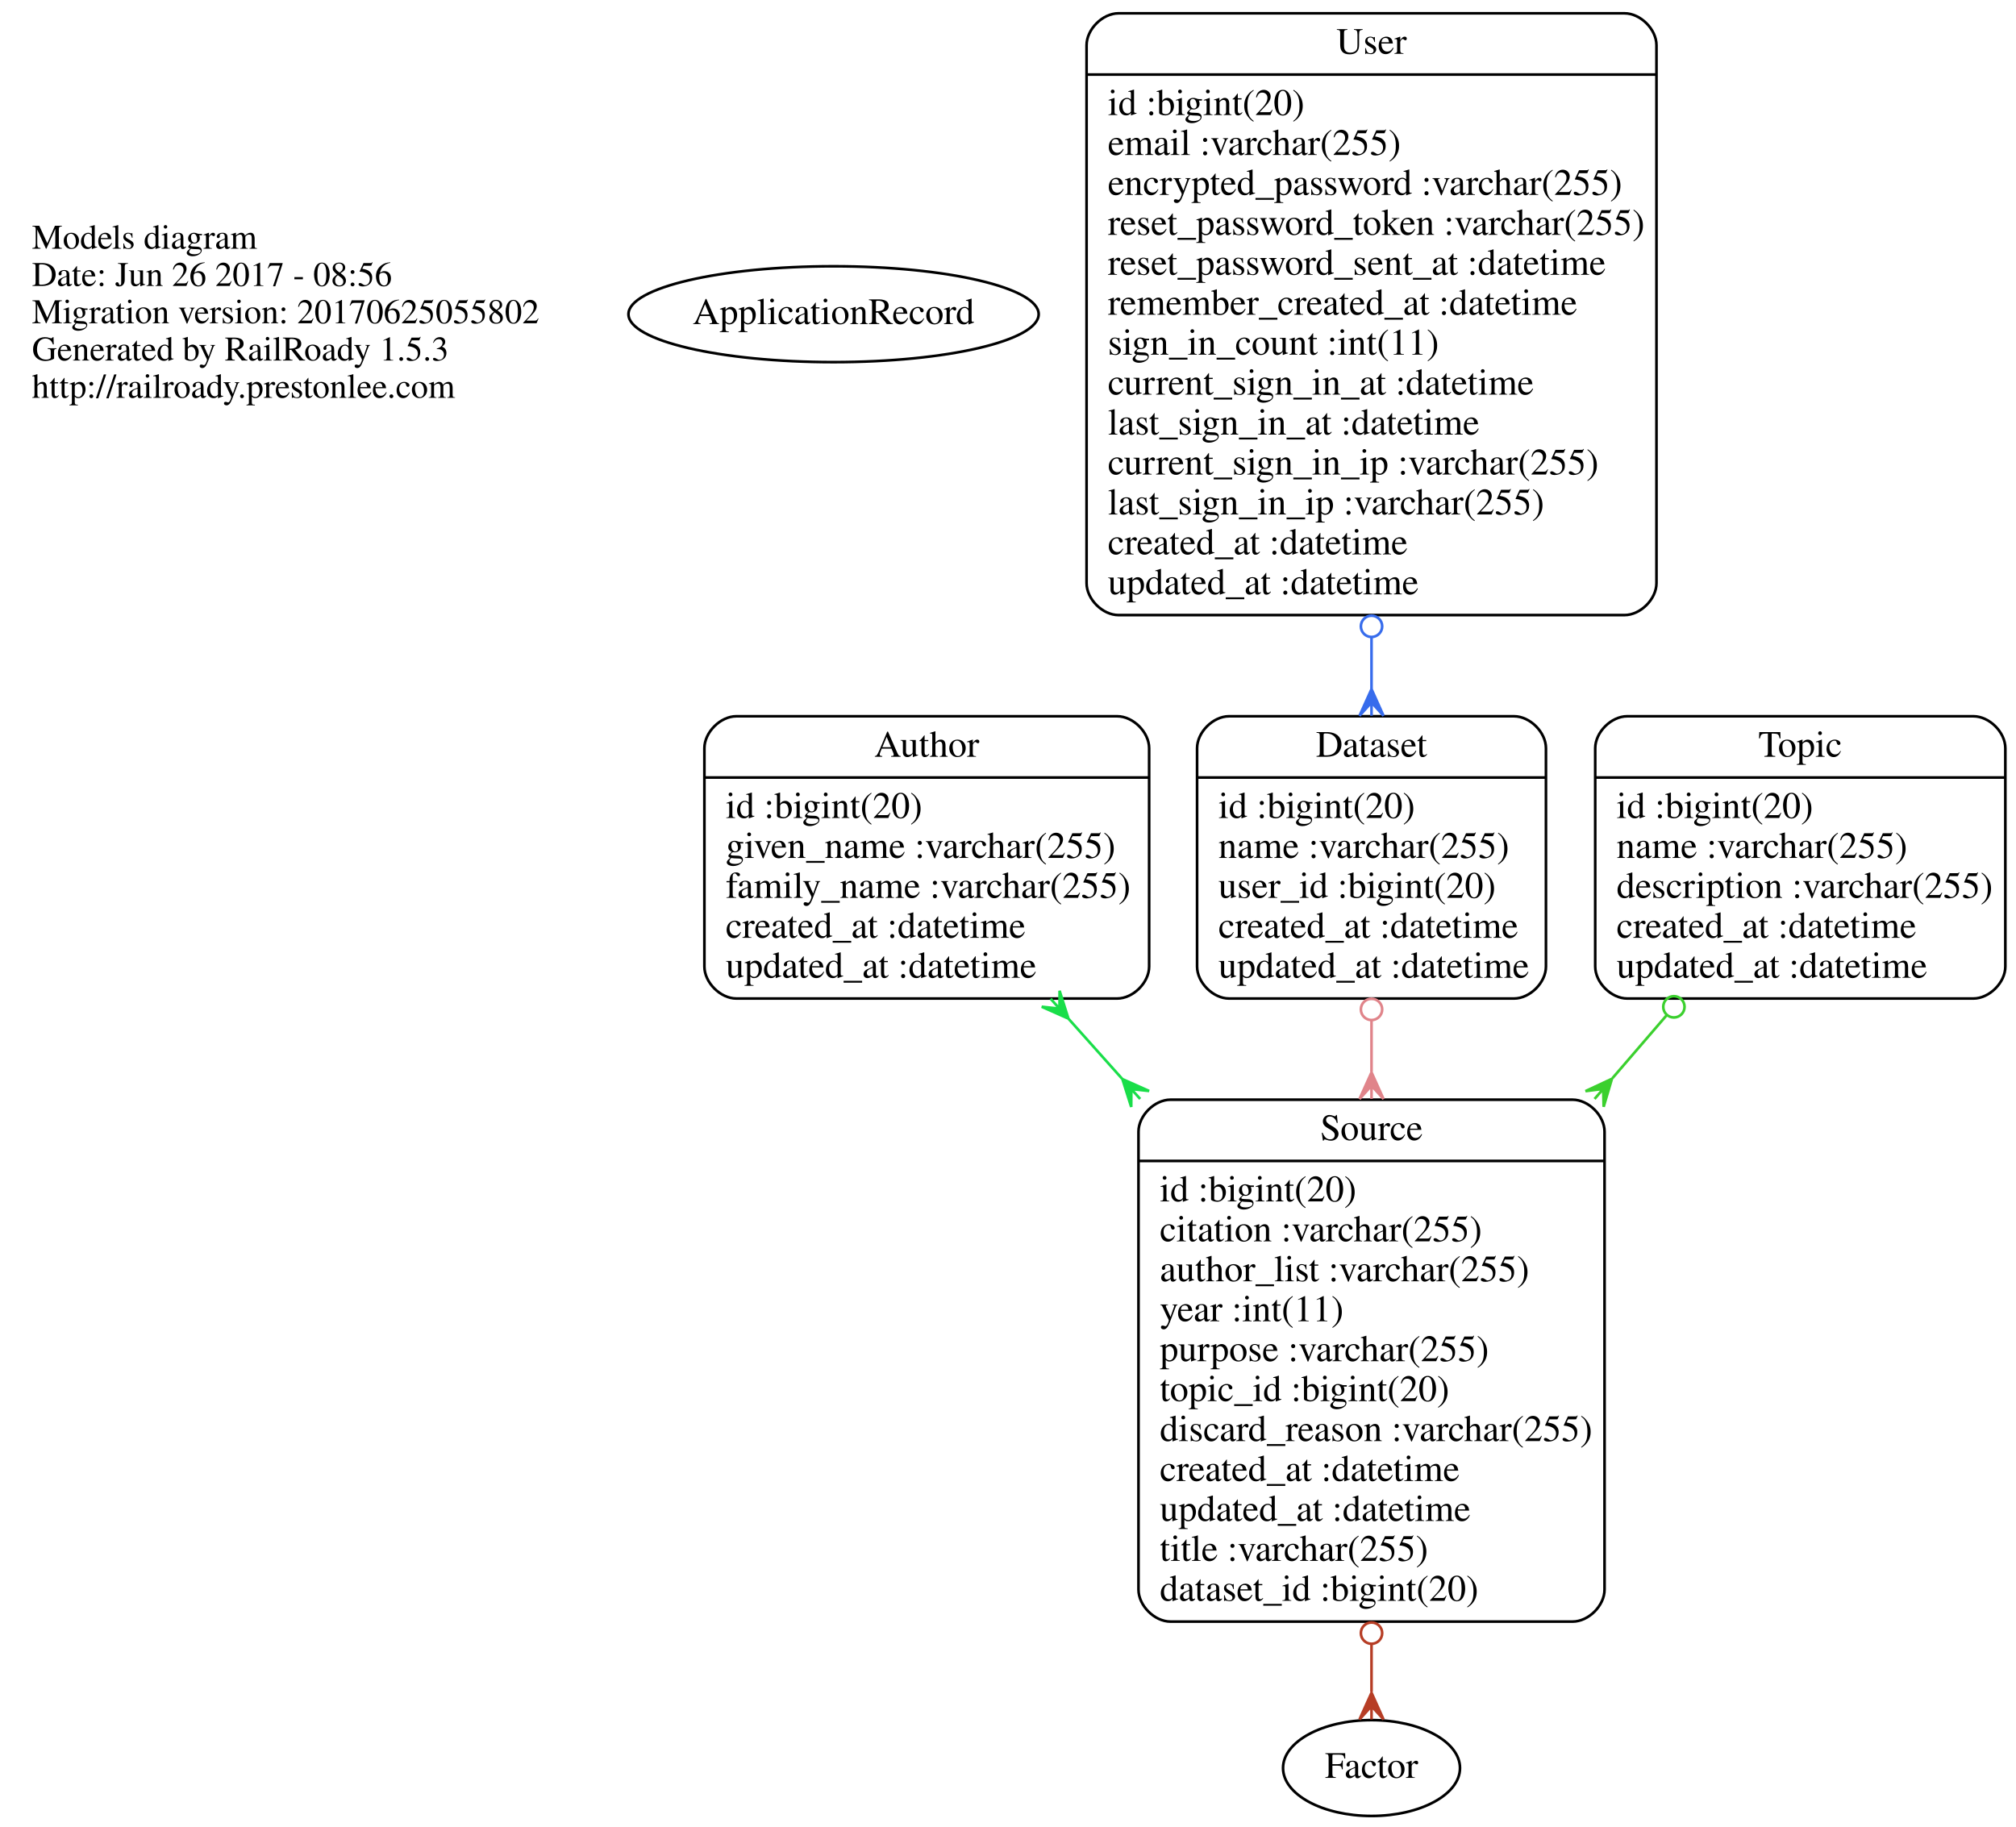
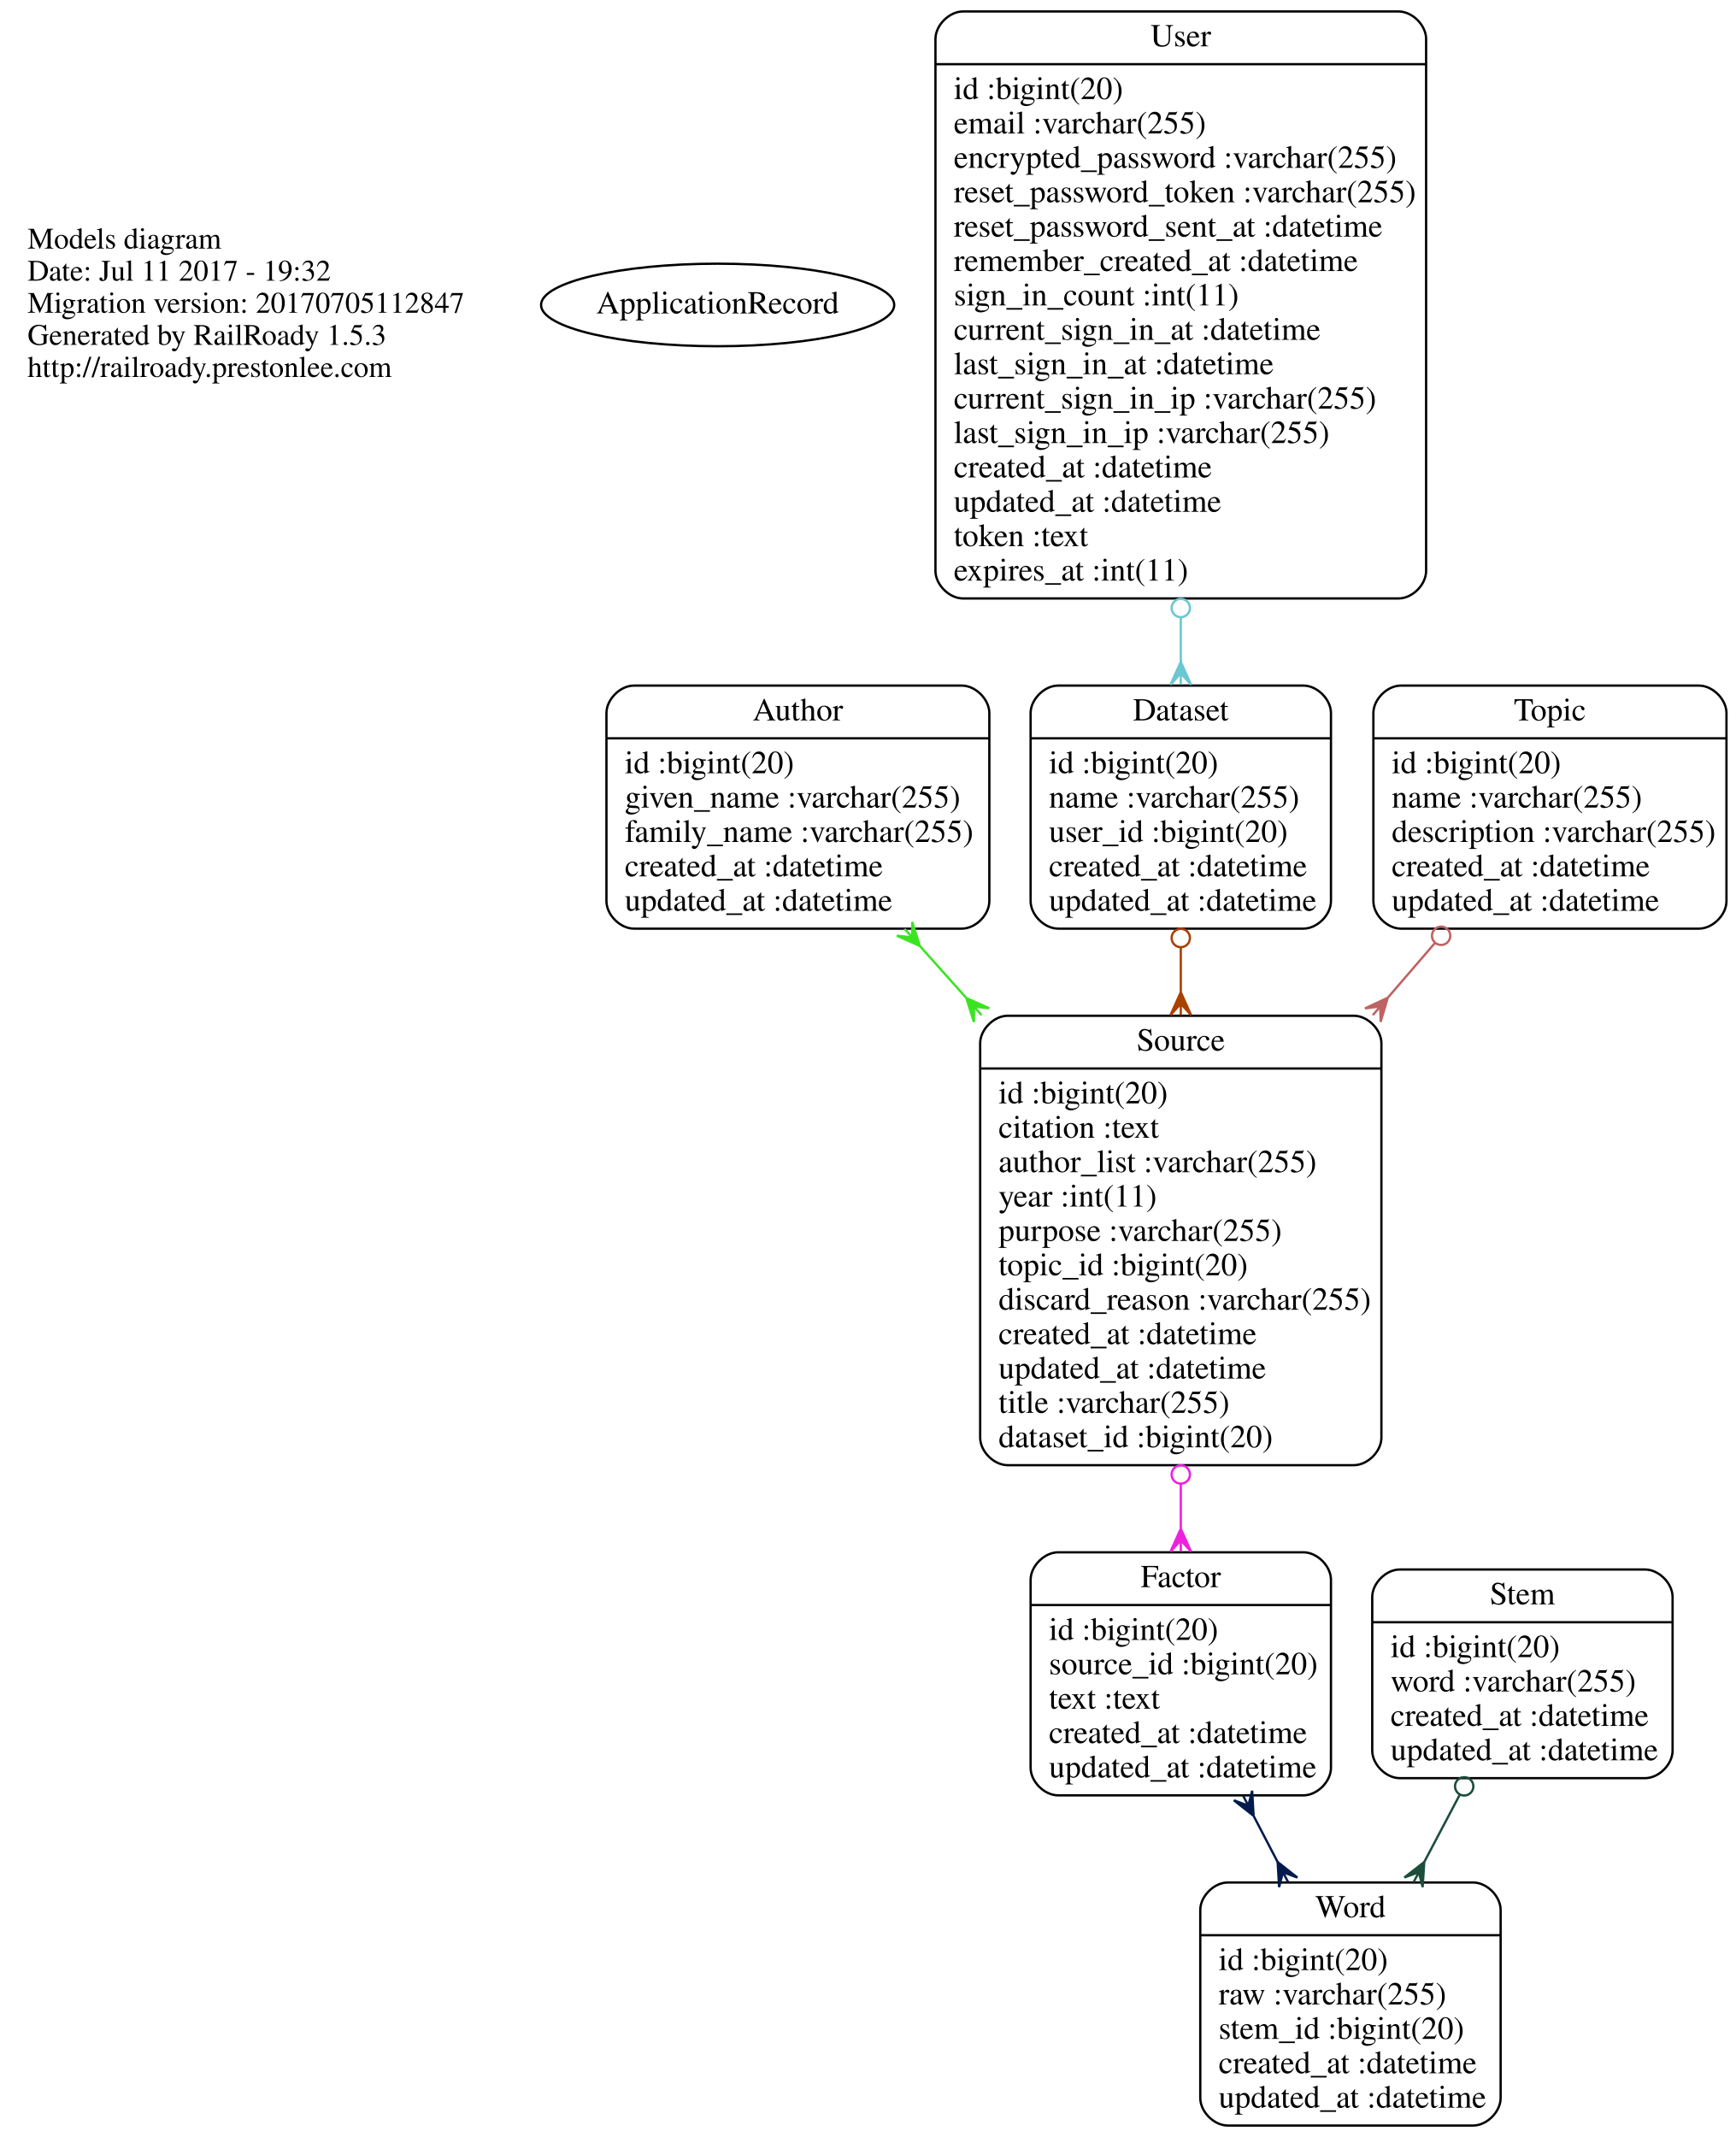
- <svg xmlns="http://www.w3.org/2000/svg" width="757pt" height="686pt" viewBox="0.00 0.00 757.00 686.00">
-   <g id="graph0" class="graph" transform="scale(1 1) rotate(0) translate(4 682)">
-     <polygon fill="none" stroke="none" points="-4,4 -4,-682 753,-682 753,4 -4,4" />
+ <svg xmlns="http://www.w3.org/2000/svg" width="757pt" height="932pt" viewBox="0.00 0.00 757.00 932.00">
+   <g id="graph0" class="graph" transform="scale(1 1) rotate(0) translate(4 928)">
+     <polygon fill="none" stroke="none" points="-4,4 -4,-928 753,-928 753,4 -4,4" />
    <g id="node1" class="node">
-       <text text-anchor="start" x="8" y="-588.6" font-family="Times,serif" font-size="13.00">Models diagram</text>
-       <text text-anchor="start" x="8" y="-574.6" font-family="Times,serif" font-size="13.00">Date: Jun 26 2017 - 08:56</text>
-       <text text-anchor="start" x="8" y="-560.6" font-family="Times,serif" font-size="13.00">Migration version: 20170625055802</text>
-       <text text-anchor="start" x="8" y="-546.6" font-family="Times,serif" font-size="13.00">Generated by RailRoady 1.5.3</text>
-       <text text-anchor="start" x="8" y="-532.6" font-family="Times,serif" font-size="13.00">http://railroady.prestonlee.com</text>
+       <text text-anchor="start" x="8" y="-819.6" font-family="Times,serif" font-size="13.00">Models diagram</text>
+       <text text-anchor="start" x="8" y="-805.6" font-family="Times,serif" font-size="13.00">Date: Jul 11 2017 - 19:32</text>
+       <text text-anchor="start" x="8" y="-791.6" font-family="Times,serif" font-size="13.00">Migration version: 20170705112847</text>
+       <text text-anchor="start" x="8" y="-777.6" font-family="Times,serif" font-size="13.00">Generated by RailRoady 1.5.3</text>
+       <text text-anchor="start" x="8" y="-763.6" font-family="Times,serif" font-size="13.00">http://railroady.prestonlee.com</text>
    </g>
    <g id="node2" class="node">
-       <ellipse fill="none" stroke="black" cx="309" cy="-564" rx="77.015" ry="18" />
-       <text text-anchor="middle" x="309" y="-560.3" font-family="Times,serif" font-size="14.00">ApplicationRecord</text>
+       <ellipse fill="none" stroke="black" cx="309" cy="-795" rx="77.015" ry="18" />
+       <text text-anchor="middle" x="309" y="-791.3" font-family="Times,serif" font-size="14.00">ApplicationRecord</text>
    </g>
    <g id="node3" class="node">
-       <path fill="none" stroke="black" d="M272.5,-307C272.5,-307 415.5,-307 415.5,-307 421.5,-307 427.5,-313 427.5,-319 427.5,-319 427.5,-401 427.5,-401 427.5,-407 421.5,-413 415.5,-413 415.5,-413 272.5,-413 272.5,-413 266.5,-413 260.5,-407 260.5,-401 260.5,-401 260.5,-319 260.5,-319 260.5,-313 266.5,-307 272.5,-307" />
-       <text text-anchor="middle" x="344" y="-397.8" font-family="Times,serif" font-size="14.00">Author</text>
-       <polyline fill="none" stroke="black" points="260.5,-390 427.5,-390 " />
-       <text text-anchor="start" x="268.5" y="-374.8" font-family="Times,serif" font-size="14.00">id :bigint(20)</text>
-       <text text-anchor="start" x="268.5" y="-359.8" font-family="Times,serif" font-size="14.00">given_name :varchar(255)</text>
-       <text text-anchor="start" x="268.5" y="-344.8" font-family="Times,serif" font-size="14.00">family_name :varchar(255)</text>
-       <text text-anchor="start" x="268.5" y="-329.8" font-family="Times,serif" font-size="14.00">created_at :datetime</text>
-       <text text-anchor="start" x="268.5" y="-314.8" font-family="Times,serif" font-size="14.00">updated_at :datetime</text>
+       <path fill="none" stroke="black" d="M272.5,-523C272.5,-523 415.5,-523 415.5,-523 421.5,-523 427.5,-529 427.5,-535 427.5,-535 427.5,-617 427.5,-617 427.5,-623 421.5,-629 415.5,-629 415.5,-629 272.5,-629 272.5,-629 266.5,-629 260.5,-623 260.5,-617 260.5,-617 260.5,-535 260.5,-535 260.5,-529 266.5,-523 272.5,-523" />
+       <text text-anchor="middle" x="344" y="-613.8" font-family="Times,serif" font-size="14.00">Author</text>
+       <polyline fill="none" stroke="black" points="260.5,-606 427.5,-606 " />
+       <text text-anchor="start" x="268.5" y="-590.8" font-family="Times,serif" font-size="14.00">id :bigint(20)</text>
+       <text text-anchor="start" x="268.5" y="-575.8" font-family="Times,serif" font-size="14.00">given_name :varchar(255)</text>
+       <text text-anchor="start" x="268.5" y="-560.8" font-family="Times,serif" font-size="14.00">family_name :varchar(255)</text>
+       <text text-anchor="start" x="268.5" y="-545.8" font-family="Times,serif" font-size="14.00">created_at :datetime</text>
+       <text text-anchor="start" x="268.5" y="-530.8" font-family="Times,serif" font-size="14.00">updated_at :datetime</text>
+     </g>
+     <g id="node6" class="node">
+       <path fill="none" stroke="black" d="M435.5,-289C435.5,-289 586.5,-289 586.5,-289 592.5,-289 598.5,-295 598.5,-301 598.5,-301 598.5,-473 598.5,-473 598.5,-479 592.5,-485 586.5,-485 586.5,-485 435.5,-485 435.5,-485 429.5,-485 423.5,-479 423.5,-473 423.5,-473 423.5,-301 423.5,-301 423.5,-295 429.5,-289 435.5,-289" />
+       <text text-anchor="middle" x="511" y="-469.8" font-family="Times,serif" font-size="14.00">Source</text>
+       <polyline fill="none" stroke="black" points="423.5,-462 598.5,-462 " />
+       <text text-anchor="start" x="431.5" y="-446.8" font-family="Times,serif" font-size="14.00">id :bigint(20)</text>
+       <text text-anchor="start" x="431.5" y="-431.8" font-family="Times,serif" font-size="14.00">citation :text</text>
+       <text text-anchor="start" x="431.5" y="-416.8" font-family="Times,serif" font-size="14.00">author_list :varchar(255)</text>
+       <text text-anchor="start" x="431.5" y="-401.8" font-family="Times,serif" font-size="14.00">year :int(11)</text>
+       <text text-anchor="start" x="431.5" y="-386.8" font-family="Times,serif" font-size="14.00">purpose :varchar(255)</text>
+       <text text-anchor="start" x="431.5" y="-371.8" font-family="Times,serif" font-size="14.00">topic_id :bigint(20)</text>
+       <text text-anchor="start" x="431.5" y="-356.8" font-family="Times,serif" font-size="14.00">discard_reason :varchar(255)</text>
+       <text text-anchor="start" x="431.5" y="-341.8" font-family="Times,serif" font-size="14.00">created_at :datetime</text>
+       <text text-anchor="start" x="431.5" y="-326.8" font-family="Times,serif" font-size="14.00">updated_at :datetime</text>
+       <text text-anchor="start" x="431.5" y="-311.8" font-family="Times,serif" font-size="14.00">title :varchar(255)</text>
+       <text text-anchor="start" x="431.5" y="-296.8" font-family="Times,serif" font-size="14.00">dataset_id :bigint(20)</text>
+     </g>
+     <g id="edge1" class="edge">
+       <path fill="none" stroke="#3ae422" d="M397.298,-515.319C403.745,-508.099 410.47,-500.569 417.287,-492.936" />
+       <polygon fill="#3ae422" stroke="#3ae422" points="397.18,-515.451 387.162,-519.913 393.849,-519.181 390.519,-522.91 390.519,-522.91 390.519,-522.91 393.849,-519.181 393.875,-525.908 397.18,-515.451 397.18,-515.451" />
+       <polygon fill="#3ae422" stroke="#3ae422" points="417.467,-492.735 427.484,-488.274 420.797,-489.006 424.128,-485.276 424.128,-485.276 424.128,-485.276 420.797,-489.006 420.771,-482.279 417.467,-492.735 417.467,-492.735" />
+     </g>
+     <g id="node4" class="node">
+       <path fill="none" stroke="black" d="M457.5,-523C457.5,-523 564.5,-523 564.5,-523 570.5,-523 576.5,-529 576.5,-535 576.5,-535 576.5,-617 576.5,-617 576.5,-623 570.5,-629 564.5,-629 564.5,-629 457.5,-629 457.5,-629 451.5,-629 445.5,-623 445.5,-617 445.5,-617 445.5,-535 445.5,-535 445.5,-529 451.5,-523 457.5,-523" />
+       <text text-anchor="middle" x="511" y="-613.8" font-family="Times,serif" font-size="14.00">Dataset</text>
+       <polyline fill="none" stroke="black" points="445.5,-606 576.5,-606 " />
+       <text text-anchor="start" x="453.5" y="-590.8" font-family="Times,serif" font-size="14.00">id :bigint(20)</text>
+       <text text-anchor="start" x="453.5" y="-575.8" font-family="Times,serif" font-size="14.00">name :varchar(255)</text>
+       <text text-anchor="start" x="453.5" y="-560.8" font-family="Times,serif" font-size="14.00">user_id :bigint(20)</text>
+       <text text-anchor="start" x="453.5" y="-545.8" font-family="Times,serif" font-size="14.00">created_at :datetime</text>
+       <text text-anchor="start" x="453.5" y="-530.8" font-family="Times,serif" font-size="14.00">updated_at :datetime</text>
+     </g>
+     <g id="edge2" class="edge">
+       <path fill="none" stroke="#aa4100" d="M511,-514.746C511,-508.54 511,-502.11 511,-495.586" />
+       <ellipse fill="none" stroke="#aa4100" cx="511" cy="-518.91" rx="4" ry="4" />
+       <polygon fill="#aa4100" stroke="#aa4100" points="511,-495.276 515.5,-485.276 511,-490.276 511,-485.276 511,-485.276 511,-485.276 511,-490.276 506.5,-485.276 511,-495.276 511,-495.276" />
    </g>
    <g id="node5" class="node">
-       <path fill="none" stroke="black" d="M435.5,-73C435.5,-73 586.5,-73 586.5,-73 592.5,-73 598.5,-79 598.5,-85 598.5,-85 598.5,-257 598.5,-257 598.5,-263 592.5,-269 586.5,-269 586.5,-269 435.5,-269 435.5,-269 429.5,-269 423.5,-263 423.5,-257 423.5,-257 423.5,-85 423.5,-85 423.5,-79 429.5,-73 435.5,-73" />
-       <text text-anchor="middle" x="511" y="-253.8" font-family="Times,serif" font-size="14.00">Source</text>
-       <polyline fill="none" stroke="black" points="423.5,-246 598.5,-246 " />
-       <text text-anchor="start" x="431.5" y="-230.8" font-family="Times,serif" font-size="14.00">id :bigint(20)</text>
-       <text text-anchor="start" x="431.5" y="-215.8" font-family="Times,serif" font-size="14.00">citation :varchar(255)</text>
-       <text text-anchor="start" x="431.5" y="-200.8" font-family="Times,serif" font-size="14.00">author_list :varchar(255)</text>
-       <text text-anchor="start" x="431.5" y="-185.8" font-family="Times,serif" font-size="14.00">year :int(11)</text>
-       <text text-anchor="start" x="431.5" y="-170.8" font-family="Times,serif" font-size="14.00">purpose :varchar(255)</text>
-       <text text-anchor="start" x="431.5" y="-155.8" font-family="Times,serif" font-size="14.00">topic_id :bigint(20)</text>
-       <text text-anchor="start" x="431.5" y="-140.8" font-family="Times,serif" font-size="14.00">discard_reason :varchar(255)</text>
-       <text text-anchor="start" x="431.5" y="-125.8" font-family="Times,serif" font-size="14.00">created_at :datetime</text>
-       <text text-anchor="start" x="431.5" y="-110.8" font-family="Times,serif" font-size="14.00">updated_at :datetime</text>
-       <text text-anchor="start" x="431.5" y="-95.8" font-family="Times,serif" font-size="14.00">title :varchar(255)</text>
-       <text text-anchor="start" x="431.5" y="-80.8" font-family="Times,serif" font-size="14.00">dataset_id :bigint(20)</text>
+       <path fill="none" stroke="black" d="M457.5,-145C457.5,-145 564.5,-145 564.5,-145 570.5,-145 576.5,-151 576.5,-157 576.5,-157 576.5,-239 576.5,-239 576.5,-245 570.5,-251 564.5,-251 564.5,-251 457.5,-251 457.5,-251 451.5,-251 445.5,-245 445.5,-239 445.5,-239 445.5,-157 445.5,-157 445.5,-151 451.5,-145 457.5,-145" />
+       <text text-anchor="middle" x="511" y="-235.8" font-family="Times,serif" font-size="14.00">Factor</text>
+       <polyline fill="none" stroke="black" points="445.5,-228 576.5,-228 " />
+       <text text-anchor="start" x="453.5" y="-212.8" font-family="Times,serif" font-size="14.00">id :bigint(20)</text>
+       <text text-anchor="start" x="453.5" y="-197.8" font-family="Times,serif" font-size="14.00">source_id :bigint(20)</text>
+       <text text-anchor="start" x="453.5" y="-182.8" font-family="Times,serif" font-size="14.00">text :text</text>
+       <text text-anchor="start" x="453.5" y="-167.8" font-family="Times,serif" font-size="14.00">created_at :datetime</text>
+       <text text-anchor="start" x="453.5" y="-152.8" font-family="Times,serif" font-size="14.00">updated_at :datetime</text>
    </g>
-     <g id="edge1" class="edge">
-       <path fill="none" stroke="#19de49" d="M397.298,-299.319C403.745,-292.099 410.47,-284.569 417.287,-276.936" />
-       <polygon fill="#19de49" stroke="#19de49" points="397.18,-299.451 387.162,-303.913 393.849,-303.181 390.519,-306.91 390.519,-306.91 390.519,-306.91 393.849,-303.181 393.875,-309.908 397.18,-299.451 397.18,-299.451" />
-       <polygon fill="#19de49" stroke="#19de49" points="417.467,-276.735 427.484,-272.274 420.797,-273.006 424.128,-269.276 424.128,-269.276 424.128,-269.276 420.797,-273.006 420.771,-266.279 417.467,-276.735 417.467,-276.735" />
+     <g id="node10" class="node">
+       <path fill="none" stroke="black" d="M531.5,-1C531.5,-1 638.5,-1 638.5,-1 644.5,-1 650.5,-7 650.5,-13 650.5,-13 650.5,-95 650.5,-95 650.5,-101 644.5,-107 638.5,-107 638.5,-107 531.5,-107 531.5,-107 525.5,-107 519.5,-101 519.5,-95 519.5,-95 519.5,-13 519.5,-13 519.5,-7 525.5,-1 531.5,-1" />
+       <text text-anchor="middle" x="585" y="-91.8" font-family="Times,serif" font-size="14.00">Word</text>
+       <polyline fill="none" stroke="black" points="519.5,-84 650.5,-84 " />
+       <text text-anchor="start" x="527.5" y="-68.8" font-family="Times,serif" font-size="14.00">id :bigint(20)</text>
+       <text text-anchor="start" x="527.5" y="-53.8" font-family="Times,serif" font-size="14.00">raw :varchar(255)</text>
+       <text text-anchor="start" x="527.5" y="-38.8" font-family="Times,serif" font-size="14.00">stem_id :bigint(20)</text>
+       <text text-anchor="start" x="527.5" y="-23.8" font-family="Times,serif" font-size="14.00">created_at :datetime</text>
+       <text text-anchor="start" x="527.5" y="-8.8" font-family="Times,serif" font-size="14.00">updated_at :datetime</text>
    </g>
-     <g id="node4" class="node">
-       <path fill="none" stroke="black" d="M457.5,-307C457.5,-307 564.5,-307 564.5,-307 570.5,-307 576.5,-313 576.5,-319 576.5,-319 576.5,-401 576.5,-401 576.5,-407 570.5,-413 564.5,-413 564.5,-413 457.5,-413 457.5,-413 451.5,-413 445.5,-407 445.5,-401 445.5,-401 445.5,-319 445.5,-319 445.5,-313 451.5,-307 457.5,-307" />
-       <text text-anchor="middle" x="511" y="-397.8" font-family="Times,serif" font-size="14.00">Dataset</text>
-       <polyline fill="none" stroke="black" points="445.5,-390 576.5,-390 " />
-       <text text-anchor="start" x="453.5" y="-374.8" font-family="Times,serif" font-size="14.00">id :bigint(20)</text>
-       <text text-anchor="start" x="453.5" y="-359.8" font-family="Times,serif" font-size="14.00">name :varchar(255)</text>
-       <text text-anchor="start" x="453.5" y="-344.8" font-family="Times,serif" font-size="14.00">user_id :bigint(20)</text>
-       <text text-anchor="start" x="453.5" y="-329.8" font-family="Times,serif" font-size="14.00">created_at :datetime</text>
-       <text text-anchor="start" x="453.5" y="-314.8" font-family="Times,serif" font-size="14.00">updated_at :datetime</text>
+     <g id="edge3" class="edge">
+       <path fill="none" stroke="#021b4c" d="M542.873,-135.838C546.308,-129.247 549.803,-122.541 553.236,-115.952" />
+       <polygon fill="#021b4c" stroke="#021b4c" points="542.756,-136.063 534.144,-142.851 540.445,-140.497 538.135,-144.931 538.135,-144.931 538.135,-144.931 540.445,-140.497 542.125,-147.01 542.756,-136.063 542.756,-136.063" />
+       <polygon fill="#021b4c" stroke="#021b4c" points="553.247,-115.931 561.859,-109.143 555.558,-111.497 557.869,-107.063 557.869,-107.063 557.869,-107.063 555.558,-111.497 553.878,-104.983 553.247,-115.931 553.247,-115.931" />
    </g>
-     <g id="edge2" class="edge">
-       <path fill="none" stroke="#e0848a" d="M511,-298.746C511,-292.54 511,-286.11 511,-279.586" />
-       <ellipse fill="none" stroke="#e0848a" cx="511" cy="-302.91" rx="4" ry="4" />
-       <polygon fill="#e0848a" stroke="#e0848a" points="511,-279.276 515.5,-269.276 511,-274.276 511,-269.276 511,-269.276 511,-269.276 511,-274.276 506.5,-269.276 511,-279.276 511,-279.276" />
+     <g id="edge4" class="edge">
+       <path fill="none" stroke="#ee21dc" d="M511,-280.745C511,-274.224 511,-267.78 511,-261.543" />
+       <ellipse fill="none" stroke="#ee21dc" cx="511" cy="-284.94" rx="4" ry="4" />
+       <polygon fill="#ee21dc" stroke="#ee21dc" points="511,-261.266 515.5,-251.266 511,-256.266 511,-251.266 511,-251.266 511,-251.266 511,-256.266 506.5,-251.266 511,-261.266 511,-261.266" />
+     </g>
+     <g id="node7" class="node">
+       <path fill="none" stroke="black" d="M606.5,-152.5C606.5,-152.5 713.5,-152.5 713.5,-152.5 719.5,-152.5 725.5,-158.5 725.5,-164.5 725.5,-164.5 725.5,-231.5 725.5,-231.5 725.5,-237.5 719.5,-243.5 713.5,-243.5 713.5,-243.5 606.5,-243.5 606.5,-243.5 600.5,-243.5 594.5,-237.5 594.5,-231.5 594.5,-231.5 594.5,-164.5 594.5,-164.5 594.5,-158.5 600.5,-152.5 606.5,-152.5" />
+       <text text-anchor="middle" x="660" y="-228.3" font-family="Times,serif" font-size="14.00">Stem</text>
+       <polyline fill="none" stroke="black" points="594.5,-220.5 725.5,-220.5 " />
+       <text text-anchor="start" x="602.5" y="-205.3" font-family="Times,serif" font-size="14.00">id :bigint(20)</text>
+       <text text-anchor="start" x="602.5" y="-190.3" font-family="Times,serif" font-size="14.00">word :varchar(255)</text>
+       <text text-anchor="start" x="602.5" y="-175.3" font-family="Times,serif" font-size="14.00">created_at :datetime</text>
+       <text text-anchor="start" x="602.5" y="-160.3" font-family="Times,serif" font-size="14.00">updated_at :datetime</text>
+     </g>
+     <g id="edge5" class="edge">
+       <path fill="none" stroke="#1c4e3b" d="M632.667,-145.25C627.639,-135.73 622.347,-125.711 617.192,-115.95" />
+       <ellipse fill="none" stroke="#1c4e3b" cx="634.607" cy="-148.923" rx="4" ry="4" />
+       <polygon fill="#1c4e3b" stroke="#1c4e3b" points="617.178,-115.923 616.487,-104.979 614.843,-111.502 612.508,-107.081 612.508,-107.081 612.508,-107.081 614.843,-111.502 608.528,-109.183 617.178,-115.923 617.178,-115.923" />
    </g>
    <g id="node8" class="node">
-       <ellipse fill="none" stroke="black" cx="511" cy="-18" rx="33.221" ry="18" />
-       <text text-anchor="middle" x="511" y="-14.3" font-family="Times,serif" font-size="14.00">Factor</text>
+       <path fill="none" stroke="black" d="M607,-523C607,-523 737,-523 737,-523 743,-523 749,-529 749,-535 749,-535 749,-617 749,-617 749,-623 743,-629 737,-629 737,-629 607,-629 607,-629 601,-629 595,-623 595,-617 595,-617 595,-535 595,-535 595,-529 601,-523 607,-523" />
+       <text text-anchor="middle" x="672" y="-613.8" font-family="Times,serif" font-size="14.00">Topic</text>
+       <polyline fill="none" stroke="black" points="595,-606 749,-606 " />
+       <text text-anchor="start" x="603" y="-590.8" font-family="Times,serif" font-size="14.00">id :bigint(20)</text>
+       <text text-anchor="start" x="603" y="-575.8" font-family="Times,serif" font-size="14.00">name :varchar(255)</text>
+       <text text-anchor="start" x="603" y="-560.8" font-family="Times,serif" font-size="14.00">description :varchar(255)</text>
+       <text text-anchor="start" x="603" y="-545.8" font-family="Times,serif" font-size="14.00">created_at :datetime</text>
+       <text text-anchor="start" x="603" y="-530.8" font-family="Times,serif" font-size="14.00">updated_at :datetime</text>
    </g>
-     <g id="edge3" class="edge">
-       <path fill="none" stroke="#b63d25" d="M511,-64.643C511,-58.232 511,-52.163 511,-46.668" />
-       <ellipse fill="none" stroke="#b63d25" cx="511" cy="-68.662" rx="4" ry="4" />
-       <polygon fill="#b63d25" stroke="#b63d25" points="511,-46.271 515.5,-36.271 511,-41.271 511,-36.271 511,-36.271 511,-36.271 511,-41.271 506.5,-36.271 511,-46.271 511,-46.271" />
+     <g id="edge6" class="edge">
+       <path fill="none" stroke="#bf6263" d="M621.844,-516.744C615.291,-509.133 608.424,-501.157 601.456,-493.064" />
+       <ellipse fill="none" stroke="#bf6263" cx="624.543" cy="-519.879" rx="4" ry="4" />
+       <polygon fill="#bf6263" stroke="#bf6263" points="601.276,-492.855 598.161,-482.34 598.014,-489.065 594.751,-485.276 594.751,-485.276 594.751,-485.276 598.014,-489.065 591.341,-488.212 601.276,-492.855 601.276,-492.855" />
    </g>
-     <g id="node6" class="node">
-       <path fill="none" stroke="black" d="M607,-307C607,-307 737,-307 737,-307 743,-307 749,-313 749,-319 749,-319 749,-401 749,-401 749,-407 743,-413 737,-413 737,-413 607,-413 607,-413 601,-413 595,-407 595,-401 595,-401 595,-319 595,-319 595,-313 601,-307 607,-307" />
-       <text text-anchor="middle" x="672" y="-397.8" font-family="Times,serif" font-size="14.00">Topic</text>
-       <polyline fill="none" stroke="black" points="595,-390 749,-390 " />
-       <text text-anchor="start" x="603" y="-374.8" font-family="Times,serif" font-size="14.00">id :bigint(20)</text>
-       <text text-anchor="start" x="603" y="-359.8" font-family="Times,serif" font-size="14.00">name :varchar(255)</text>
-       <text text-anchor="start" x="603" y="-344.8" font-family="Times,serif" font-size="14.00">description :varchar(255)</text>
-       <text text-anchor="start" x="603" y="-329.8" font-family="Times,serif" font-size="14.00">created_at :datetime</text>
-       <text text-anchor="start" x="603" y="-314.8" font-family="Times,serif" font-size="14.00">updated_at :datetime</text>
+     <g id="node9" class="node">
+       <path fill="none" stroke="black" d="M416,-667C416,-667 606,-667 606,-667 612,-667 618,-673 618,-679 618,-679 618,-911 618,-911 618,-917 612,-923 606,-923 606,-923 416,-923 416,-923 410,-923 404,-917 404,-911 404,-911 404,-679 404,-679 404,-673 410,-667 416,-667" />
+       <text text-anchor="middle" x="511" y="-907.8" font-family="Times,serif" font-size="14.00">User</text>
+       <polyline fill="none" stroke="black" points="404,-900 618,-900 " />
+       <text text-anchor="start" x="412" y="-884.8" font-family="Times,serif" font-size="14.00">id :bigint(20)</text>
+       <text text-anchor="start" x="412" y="-869.8" font-family="Times,serif" font-size="14.00">email :varchar(255)</text>
+       <text text-anchor="start" x="412" y="-854.8" font-family="Times,serif" font-size="14.00">encrypted_password :varchar(255)</text>
+       <text text-anchor="start" x="412" y="-839.8" font-family="Times,serif" font-size="14.00">reset_password_token :varchar(255)</text>
+       <text text-anchor="start" x="412" y="-824.8" font-family="Times,serif" font-size="14.00">reset_password_sent_at :datetime</text>
+       <text text-anchor="start" x="412" y="-809.8" font-family="Times,serif" font-size="14.00">remember_created_at :datetime</text>
+       <text text-anchor="start" x="412" y="-794.8" font-family="Times,serif" font-size="14.00">sign_in_count :int(11)</text>
+       <text text-anchor="start" x="412" y="-779.8" font-family="Times,serif" font-size="14.00">current_sign_in_at :datetime</text>
+       <text text-anchor="start" x="412" y="-764.8" font-family="Times,serif" font-size="14.00">last_sign_in_at :datetime</text>
+       <text text-anchor="start" x="412" y="-749.8" font-family="Times,serif" font-size="14.00">current_sign_in_ip :varchar(255)</text>
+       <text text-anchor="start" x="412" y="-734.8" font-family="Times,serif" font-size="14.00">last_sign_in_ip :varchar(255)</text>
+       <text text-anchor="start" x="412" y="-719.8" font-family="Times,serif" font-size="14.00">created_at :datetime</text>
+       <text text-anchor="start" x="412" y="-704.8" font-family="Times,serif" font-size="14.00">updated_at :datetime</text>
+       <text text-anchor="start" x="412" y="-689.8" font-family="Times,serif" font-size="14.00">token :text</text>
+       <text text-anchor="start" x="412" y="-674.8" font-family="Times,serif" font-size="14.00">expires_at :int(11)</text>
    </g>
-     <g id="edge4" class="edge">
-       <path fill="none" stroke="#3bd02e" d="M621.844,-300.744C615.291,-293.133 608.424,-285.157 601.456,-277.064" />
-       <ellipse fill="none" stroke="#3bd02e" cx="624.543" cy="-303.879" rx="4" ry="4" />
-       <polygon fill="#3bd02e" stroke="#3bd02e" points="601.276,-276.855 598.161,-266.34 598.014,-273.065 594.751,-269.276 594.751,-269.276 594.751,-269.276 598.014,-273.065 591.341,-272.212 601.276,-276.855 601.276,-276.855" />
-     </g>
-     <g id="node7" class="node">
-       <path fill="none" stroke="black" d="M416,-451C416,-451 606,-451 606,-451 612,-451 618,-457 618,-463 618,-463 618,-665 618,-665 618,-671 612,-677 606,-677 606,-677 416,-677 416,-677 410,-677 404,-671 404,-665 404,-665 404,-463 404,-463 404,-457 410,-451 416,-451" />
-       <text text-anchor="middle" x="511" y="-661.8" font-family="Times,serif" font-size="14.00">User</text>
-       <polyline fill="none" stroke="black" points="404,-654 618,-654 " />
-       <text text-anchor="start" x="412" y="-638.8" font-family="Times,serif" font-size="14.00">id :bigint(20)</text>
-       <text text-anchor="start" x="412" y="-623.8" font-family="Times,serif" font-size="14.00">email :varchar(255)</text>
-       <text text-anchor="start" x="412" y="-608.8" font-family="Times,serif" font-size="14.00">encrypted_password :varchar(255)</text>
-       <text text-anchor="start" x="412" y="-593.8" font-family="Times,serif" font-size="14.00">reset_password_token :varchar(255)</text>
-       <text text-anchor="start" x="412" y="-578.8" font-family="Times,serif" font-size="14.00">reset_password_sent_at :datetime</text>
-       <text text-anchor="start" x="412" y="-563.8" font-family="Times,serif" font-size="14.00">remember_created_at :datetime</text>
-       <text text-anchor="start" x="412" y="-548.8" font-family="Times,serif" font-size="14.00">sign_in_count :int(11)</text>
-       <text text-anchor="start" x="412" y="-533.8" font-family="Times,serif" font-size="14.00">current_sign_in_at :datetime</text>
-       <text text-anchor="start" x="412" y="-518.8" font-family="Times,serif" font-size="14.00">last_sign_in_at :datetime</text>
-       <text text-anchor="start" x="412" y="-503.8" font-family="Times,serif" font-size="14.00">current_sign_in_ip :varchar(255)</text>
-       <text text-anchor="start" x="412" y="-488.8" font-family="Times,serif" font-size="14.00">last_sign_in_ip :varchar(255)</text>
-       <text text-anchor="start" x="412" y="-473.8" font-family="Times,serif" font-size="14.00">created_at :datetime</text>
-       <text text-anchor="start" x="412" y="-458.8" font-family="Times,serif" font-size="14.00">updated_at :datetime</text>
-     </g>
-     <g id="edge5" class="edge">
-       <path fill="none" stroke="#376cec" d="M511,-442.544C511,-436.008 511,-429.585 511,-423.39" />
-       <ellipse fill="none" stroke="#376cec" cx="511" cy="-446.777" rx="4" ry="4" />
-       <polygon fill="#376cec" stroke="#376cec" points="511,-423.201 515.5,-413.201 511,-418.201 511,-413.201 511,-413.201 511,-413.201 511,-418.201 506.5,-413.201 511,-423.201 511,-423.201" />
+     <g id="edge7" class="edge">
+       <path fill="none" stroke="#6bc7d1" d="M511,-658.574C511,-652.033 511,-645.631 511,-639.471" />
+       <ellipse fill="none" stroke="#6bc7d1" cx="511" cy="-662.829" rx="4" ry="4" />
+       <polygon fill="#6bc7d1" stroke="#6bc7d1" points="511,-639.353 515.5,-629.353 511,-634.353 511,-629.353 511,-629.353 511,-629.353 511,-634.353 506.5,-629.354 511,-639.353 511,-639.353" />
    </g>
  </g>
</svg>
